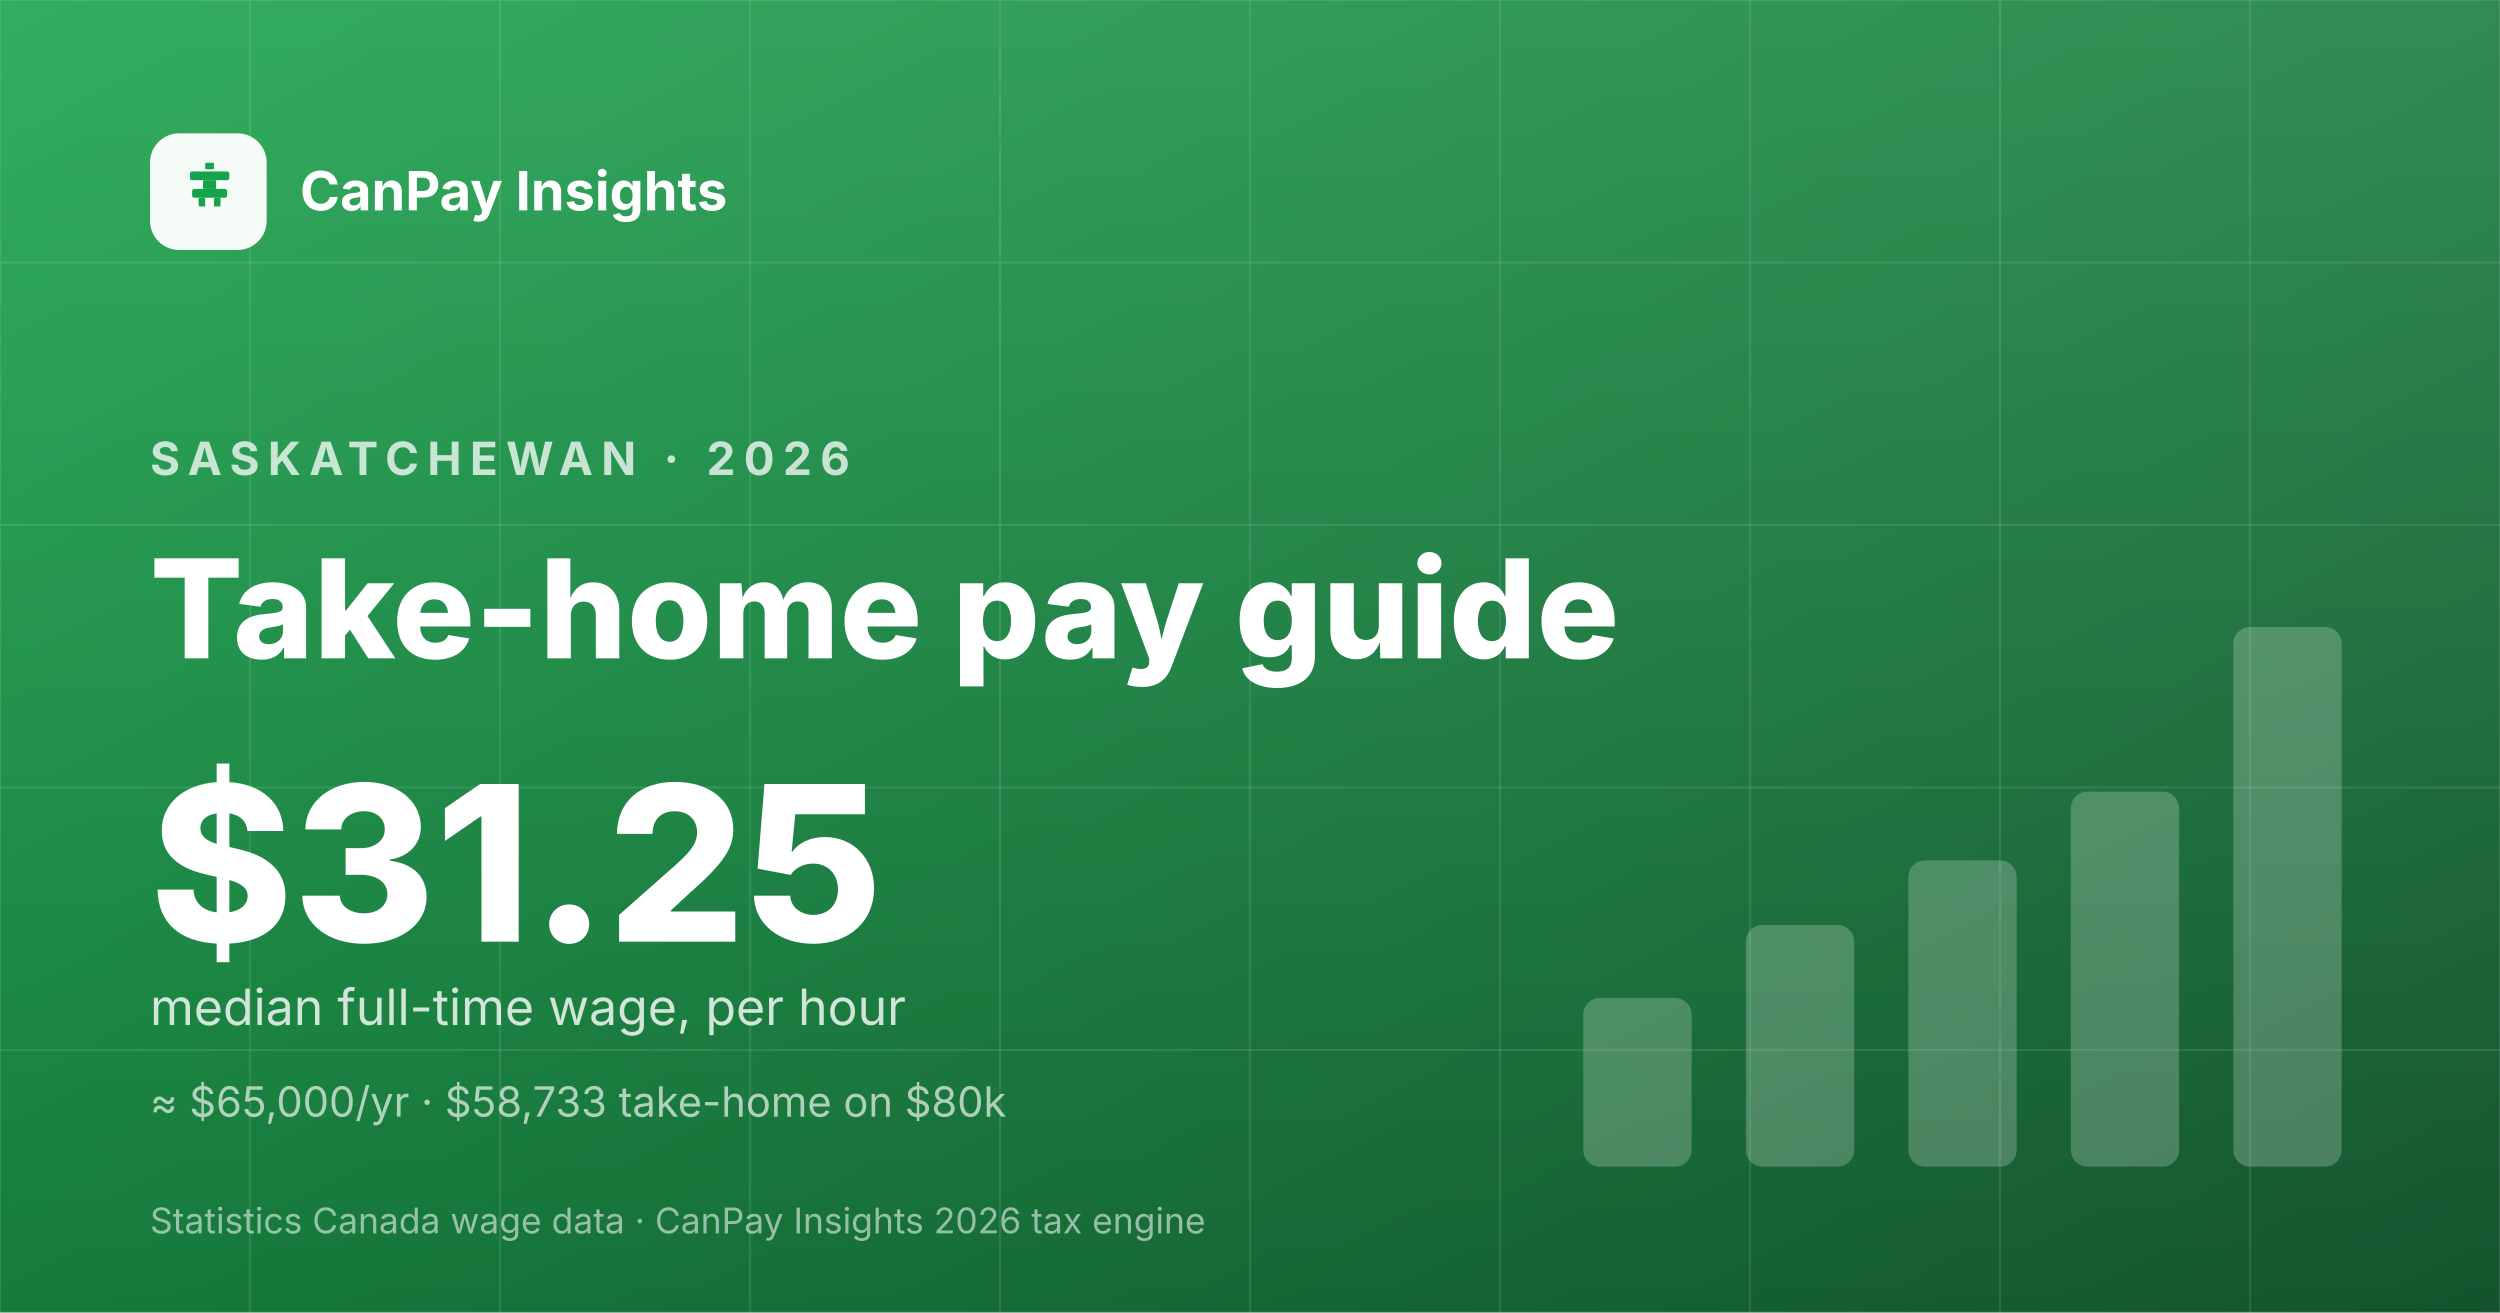
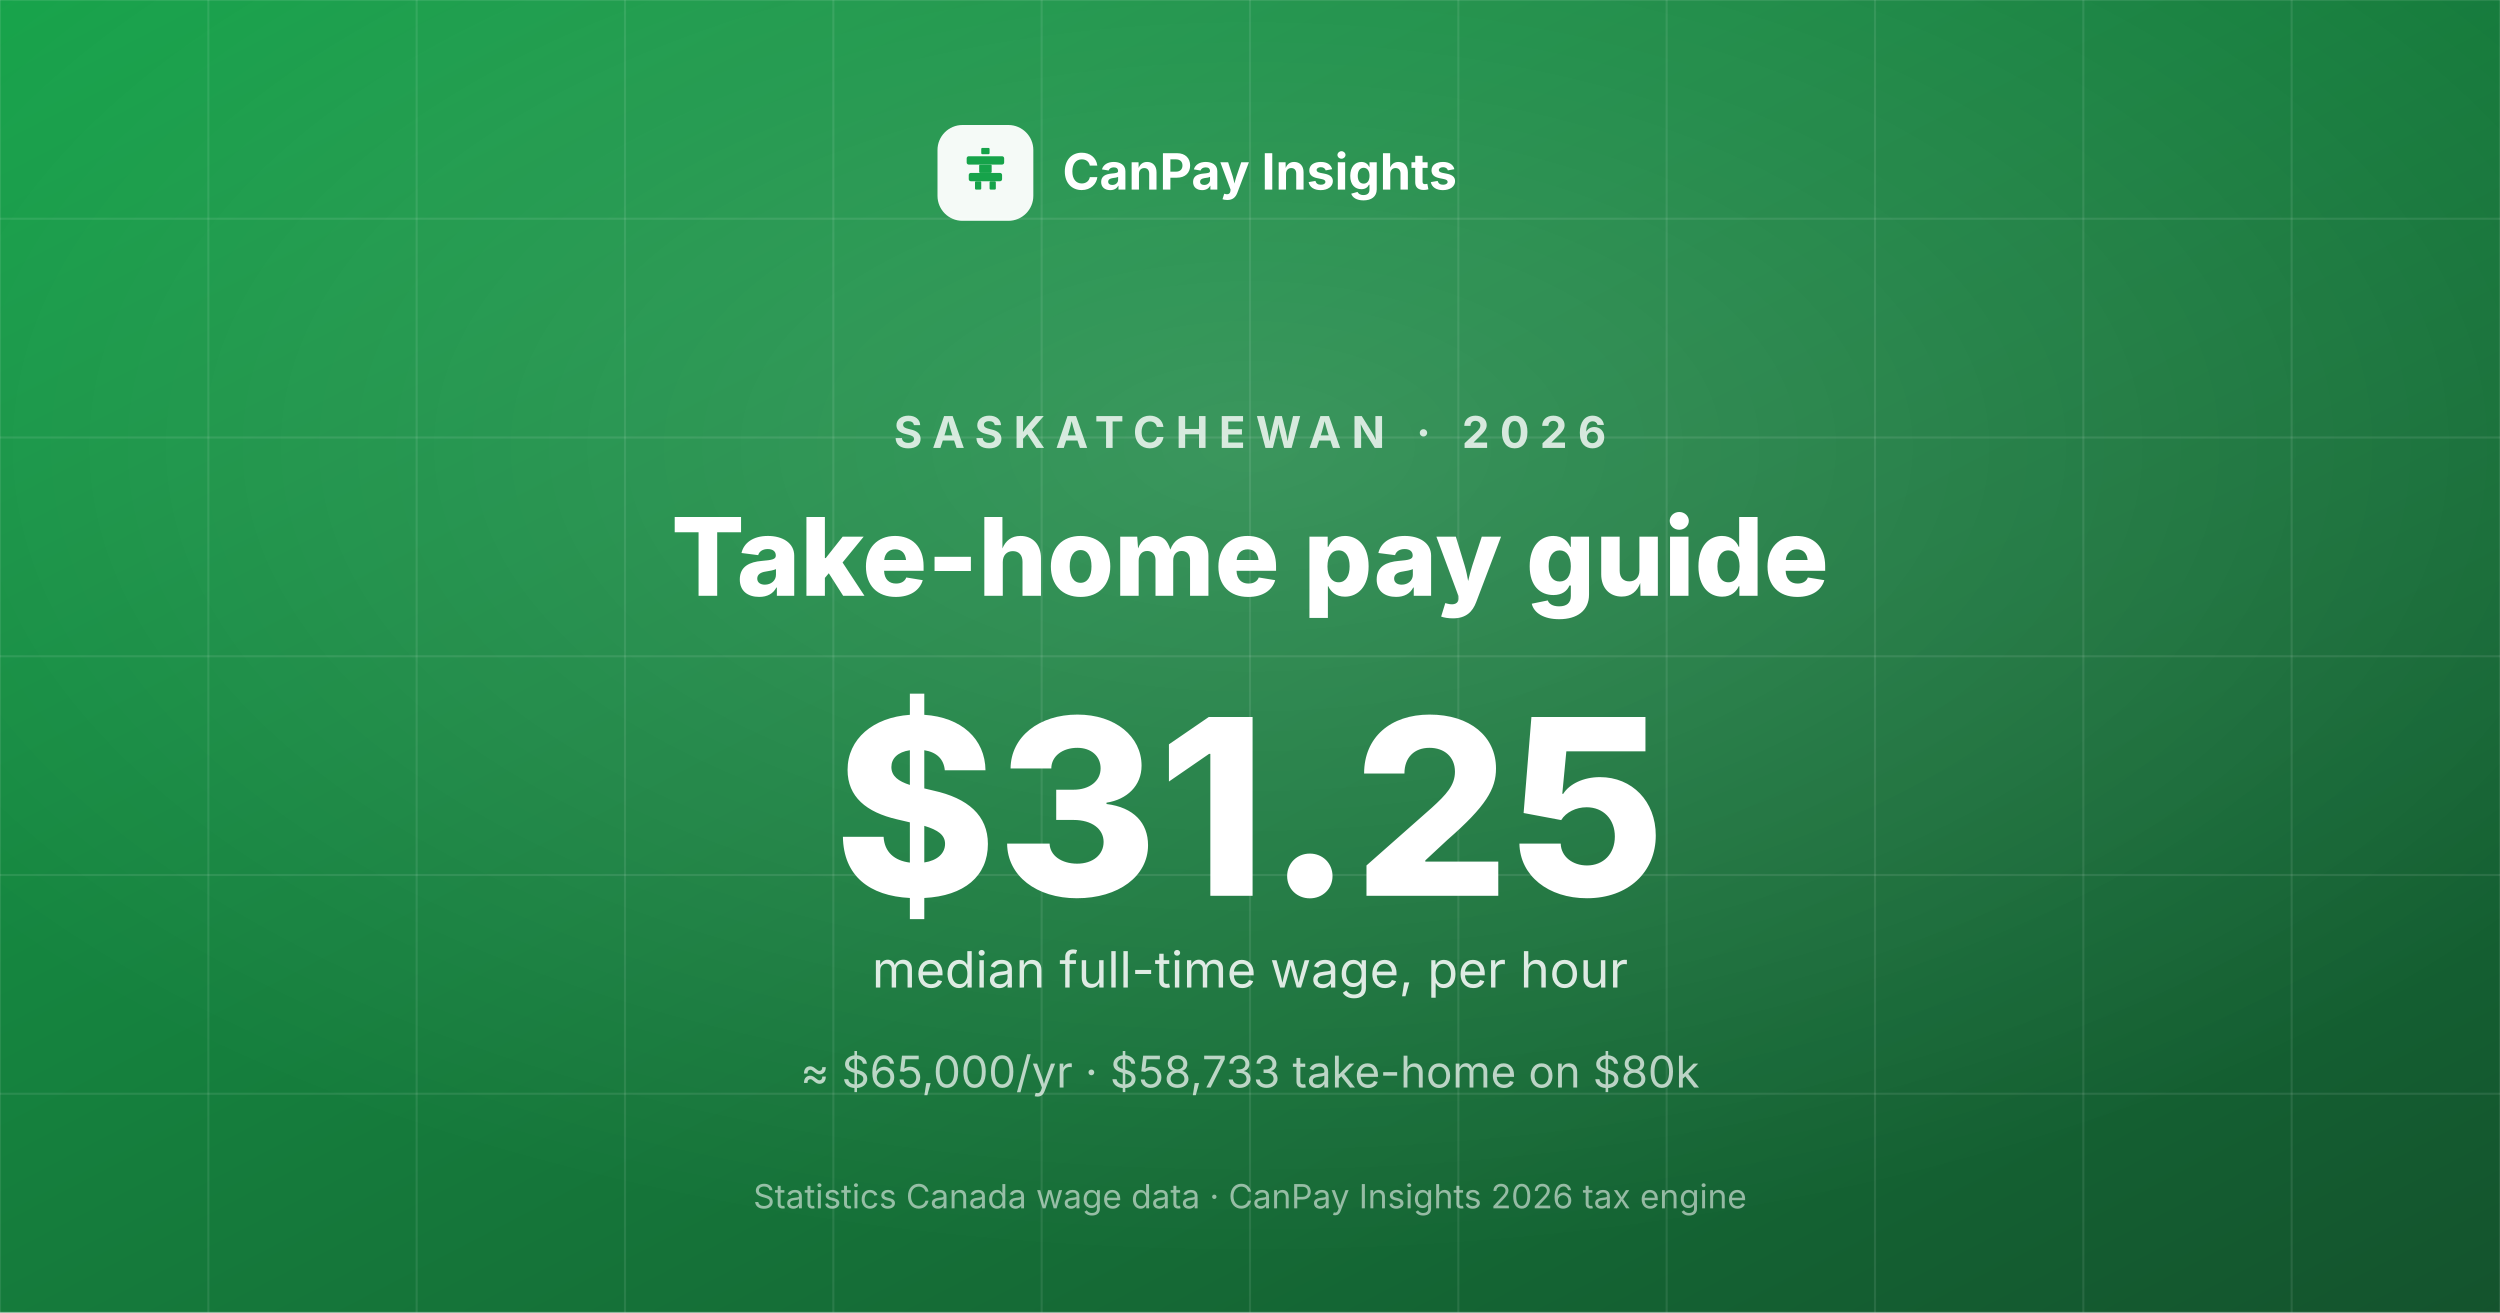
<svg xmlns="http://www.w3.org/2000/svg" viewBox="0 0 1200 630" width="1200" height="630" role="img" aria-label="Saskatchewan take-home pay guide 2026">
  <defs>
    <linearGradient id="bg" x1="0" y1="0" x2="1" y2="1">
      <stop offset="0%" stop-color="#16a34a" />
      <stop offset="100%" stop-color="#14532d" />
    </linearGradient>
-     <linearGradient id="fade" x1="0" y1="0" x2="0" y2="1">
-       <stop offset="0%" stop-color="#ffffff" stop-opacity="0.12" />
+     <radialGradient id="spot" cx="50%" cy="34%" r="62%">
+       <stop offset="0%" stop-color="#ffffff" stop-opacity="0.16" />
      <stop offset="100%" stop-color="#ffffff" stop-opacity="0" />
-     </linearGradient>
+     </radialGradient>
  </defs>
  <rect width="1200" height="630" fill="url(#bg)" />
-   <rect width="1200" height="630" fill="url(#fade)" />
-   <g stroke="#ffffff" stroke-opacity="0.10" stroke-width="1">
+   <rect width="1200" height="630" fill="url(#spot)" />
+   <g stroke="#ffffff" stroke-opacity="0.09" stroke-width="1">
    <line x1="0" y1="0" x2="0" y2="630" />
-     <line x1="120" y1="0" x2="120" y2="630" />
-     <line x1="240" y1="0" x2="240" y2="630" />
-     <line x1="360" y1="0" x2="360" y2="630" />
-     <line x1="480" y1="0" x2="480" y2="630" />
+     <line x1="100" y1="0" x2="100" y2="630" />
+     <line x1="200" y1="0" x2="200" y2="630" />
+     <line x1="300" y1="0" x2="300" y2="630" />
+     <line x1="400" y1="0" x2="400" y2="630" />
+     <line x1="500" y1="0" x2="500" y2="630" />
    <line x1="600" y1="0" x2="600" y2="630" />
-     <line x1="720" y1="0" x2="720" y2="630" />
-     <line x1="840" y1="0" x2="840" y2="630" />
-     <line x1="960" y1="0" x2="960" y2="630" />
-     <line x1="1080" y1="0" x2="1080" y2="630" />
+     <line x1="700" y1="0" x2="700" y2="630" />
+     <line x1="800" y1="0" x2="800" y2="630" />
+     <line x1="900" y1="0" x2="900" y2="630" />
+     <line x1="1000" y1="0" x2="1000" y2="630" />
+     <line x1="1100" y1="0" x2="1100" y2="630" />
    <line x1="1200" y1="0" x2="1200" y2="630" />
    <line x1="0" y1="0" x2="1200" y2="0" />
-     <line x1="0" y1="126" x2="1200" y2="126" />
-     <line x1="0" y1="252" x2="1200" y2="252" />
-     <line x1="0" y1="378" x2="1200" y2="378" />
-     <line x1="0" y1="504" x2="1200" y2="504" />
+     <line x1="0" y1="105" x2="1200" y2="105" />
+     <line x1="0" y1="210" x2="1200" y2="210" />
+     <line x1="0" y1="315" x2="1200" y2="315" />
+     <line x1="0" y1="420" x2="1200" y2="420" />
+     <line x1="0" y1="525" x2="1200" y2="525" />
    <line x1="0" y1="630" x2="1200" y2="630" />
  </g>
-   <g opacity="0.22">
-     <rect x="760" y="479" width="52" height="81" rx="8" fill="#ffffff" />
-     <rect x="838" y="444" width="52" height="116" rx="8" fill="#ffffff" />
-     <rect x="916" y="413" width="52" height="147" rx="8" fill="#ffffff" />
-     <rect x="994" y="380" width="52" height="180" rx="8" fill="#ffffff" />
-     <rect x="1072" y="301" width="52" height="259" rx="8" fill="#ffffff" />
+   <g transform="translate(600,0)" text-anchor="middle" font-family="Inter,Helvetica,Arial,sans-serif">
+     <g transform="translate(-150,60)">
+       <rect width="46" height="46" rx="12" fill="#ffffff" fill-opacity="0.95" />
+       <g transform="translate(11,9) scale(1)" fill="#16a34a">
+         <rect x="10" y="2" width="4" height="3" rx="0.5" />
+         <path d="M4 6h16a1 1 0 0 1 1 1v2a1 1 0 0 1-1 1H4a1 1 0 0 1-1-1V7a1 1 0 0 1 1-1z" />
+         <rect x="9" y="10" width="6" height="4" rx="0.5" />
+         <path d="M5 14h14a1 1 0 0 1 1 1v2a1 1 0 0 1-1 1H5a1 1 0 0 1-1-1v-2a1 1 0 0 1 1-1z" />
+         <rect x="7" y="18" width="3" height="4" rx="0.5" />
+         <rect x="14" y="18" width="3" height="4" rx="0.5" />
+       </g>
+       <text x="60" y="31" font-size="24" font-weight="700" fill="#ffffff" text-anchor="start">CanPay Insights</text>
+     </g>
+     <text y="215" font-size="21" font-weight="700" letter-spacing="5" fill="#ffffff" fill-opacity="0.8">SASKATCHEWAN · 2026</text>
+     <text y="286" font-size="52" font-weight="800" fill="#ffffff">Take-home pay guide</text>
+     <text y="430" font-size="118" font-weight="800" fill="#ffffff">$31.25</text>
+     <text y="474" font-size="24" fill="#ffffff" fill-opacity="0.85">median full-time wage, per hour</text>
+     <text y="522" font-size="21" fill="#ffffff" fill-opacity="0.7">≈ $65,000/yr · $58,733 take-home on $80k</text>
+     <text y="580" font-size="16" fill="#ffffff" fill-opacity="0.55">Statistics Canada wage data · CanPay Insights 2026 tax engine</text>
  </g>
-   <g transform="translate(72,64)">
-     <rect width="56" height="56" rx="14" fill="#ffffff" fill-opacity="0.95" />
-     <g transform="translate(16,12) scale(1.05)" fill="#16a34a">
-       <rect x="10" y="2" width="4" height="3" rx="0.5" />
-       <path d="M4 6h16a1 1 0 0 1 1 1v2a1 1 0 0 1-1 1H4a1 1 0 0 1-1-1V7a1 1 0 0 1 1-1z" />
-       <rect x="9" y="10" width="6" height="4" rx="0.5" />
-       <path d="M5 14h14a1 1 0 0 1 1 1v2a1 1 0 0 1-1 1H5a1 1 0 0 1-1-1v-2a1 1 0 0 1 1-1z" />
-       <rect x="7" y="18" width="3" height="4" rx="0.5" />
-       <rect x="14" y="18" width="3" height="4" rx="0.5" />
-     </g>
-     <text x="72" y="37" font-family="Inter,Helvetica,Arial,sans-serif" font-size="26" font-weight="700" fill="#ffffff">CanPay Insights</text>
-   </g>
-   <text x="72" y="228" font-family="Inter,Helvetica,Arial,sans-serif" font-size="22" font-weight="700" letter-spacing="4" fill="#ffffff" fill-opacity="0.75">SASKATCHEWAN · 2026</text>
-   <text x="72" y="316" font-family="Inter,Helvetica,Arial,sans-serif" font-size="66" font-weight="800" fill="#ffffff">Take-home pay guide</text>
-   <text x="72" y="452" font-family="Inter,Helvetica,Arial,sans-serif" font-size="104" font-weight="800" fill="#ffffff">$31.25</text>
-   <text x="72" y="492" font-family="Inter,Helvetica,Arial,sans-serif" font-size="24" fill="#ffffff" fill-opacity="0.8">median full-time wage, per hour</text>
-   <text x="72" y="536" font-family="Inter,Helvetica,Arial,sans-serif" font-size="20" fill="#ffffff" fill-opacity="0.65">≈ $65,000/yr · $58,733 take-home on $80k</text>
-   <text x="72" y="592" font-family="Inter,Helvetica,Arial,sans-serif" font-size="17" fill="#ffffff" fill-opacity="0.55">Statistics Canada wage data · CanPay Insights 2026 tax engine</text>
</svg>
